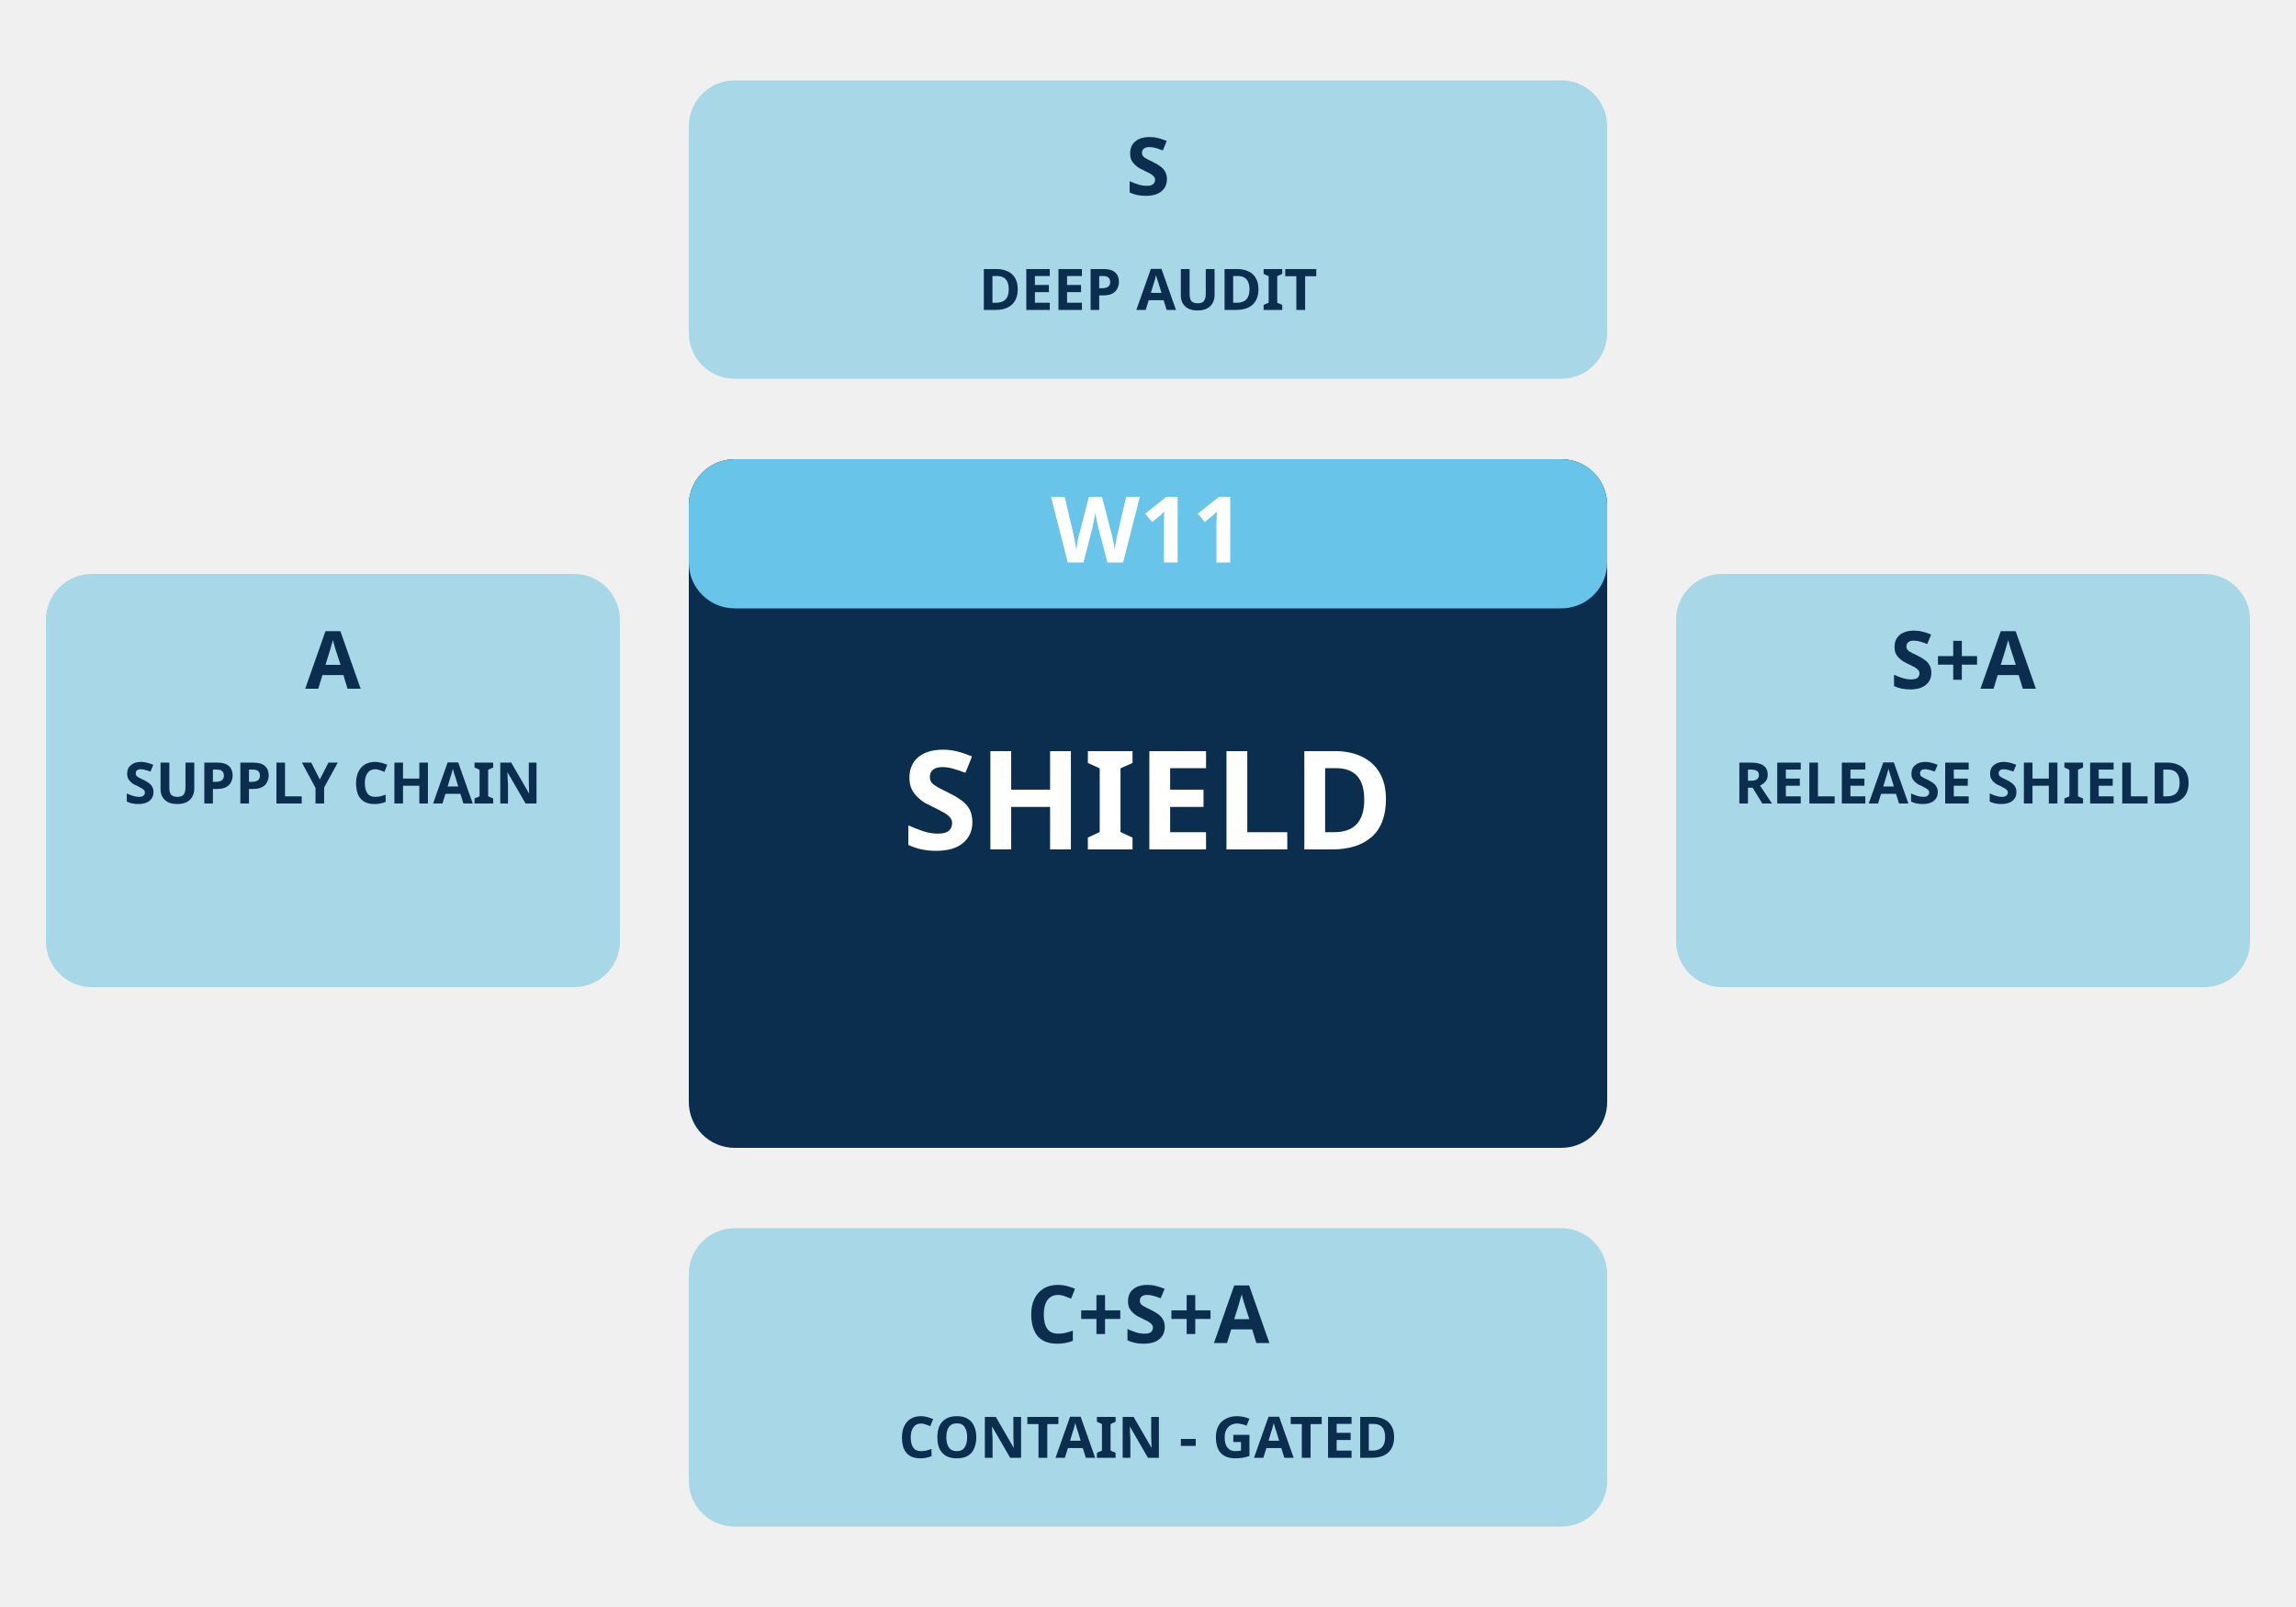
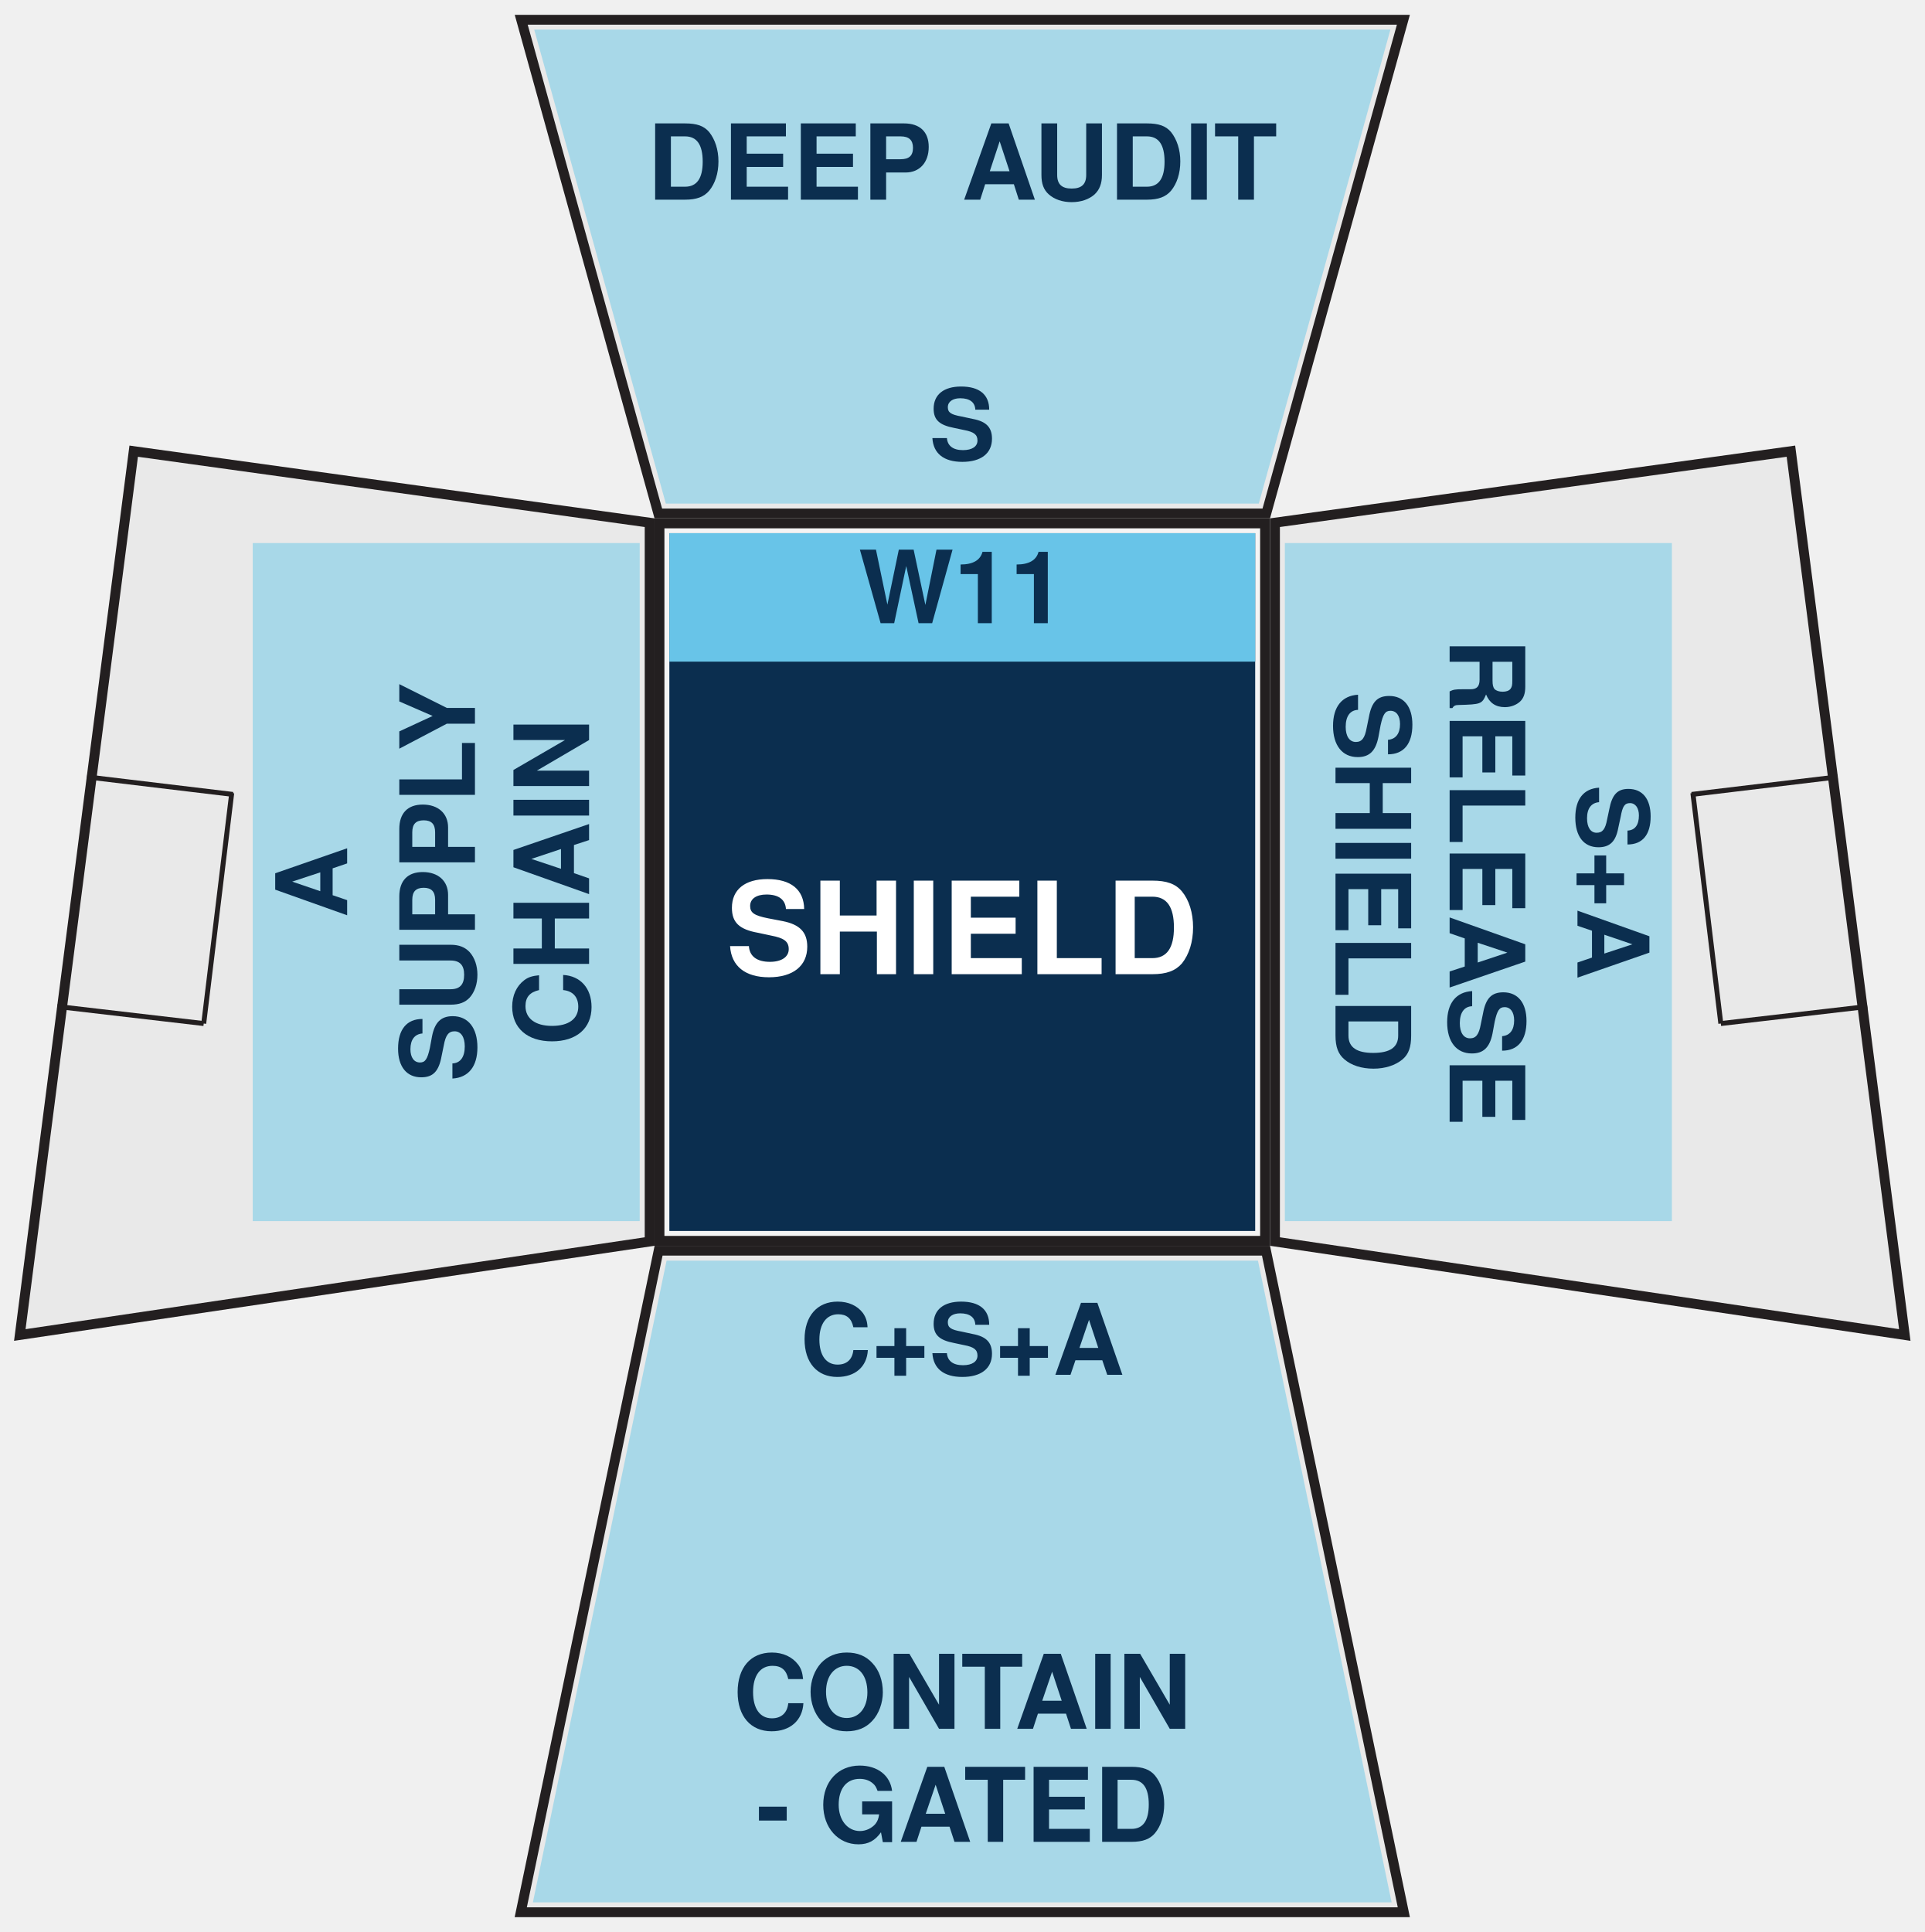
- <svg xmlns="http://www.w3.org/2000/svg" width="200" height="140" viewBox="0 0 200 140" role="img" aria-labelledby="title desc">
-   <style>.id{font:700 8px sans-serif;fill:#fff}.name{font:700 12px sans-serif;fill:#fff}.mod{font:700 7px sans-serif;fill:#0B2E4F;text-anchor:middle}.action{font:700 5px sans-serif;fill:#0B2E4F;text-anchor:middle}</style>
-   <rect x="60" y="40" width="80" height="60" rx="4" fill="#0B2E4F" />
-   <rect x="60" y="40" width="80" height="13" rx="4" fill="#68C4E8" />
-   <text x="100" y="49" class="id" text-anchor="middle">W11</text>
-   <text x="100" y="74" class="name" text-anchor="middle">SHIELD</text>
-   <rect x="60" y="7" width="80" height="26" rx="4" fill="#A8D8E8" />
-   <text x="100.0" y="17" class="mod">S</text>
-   <text x="100.0" y="27" class="action" textLength="75" lengthAdjust="spacingAndGlyphs">DEEP AUDIT</text>
-   <rect x="4" y="50" width="50" height="36" rx="4" fill="#A8D8E8" />
-   <text x="29.0" y="60" class="mod">A</text>
-   <text x="29.0" y="70" class="action" textLength="45" lengthAdjust="spacingAndGlyphs">SUPPLY CHAIN</text>
-   <rect x="146" y="50" width="50" height="36" rx="4" fill="#A8D8E8" />
-   <text x="171.0" y="60" class="mod">S+A</text>
-   <text x="171.0" y="70" class="action" textLength="45" lengthAdjust="spacingAndGlyphs">RELEASE SHIELD</text>
-   <rect x="60" y="107" width="80" height="26" rx="4" fill="#A8D8E8" />
-   <text x="100.0" y="117" class="mod">C+S+A</text>
-   <text x="100.0" y="127" class="action" textLength="75" lengthAdjust="spacingAndGlyphs">CONTAIN - GATED</text>
+ <svg xmlns="http://www.w3.org/2000/svg" width="97.387pt" height="97.762pt" viewBox="19.836 471.09 97.387 97.762" role="img" aria-labelledby="title desc">
+   <path fill-rule="nonzero" fill="rgb(95.686%, 95.609%, 95.628%)" fill-opacity="1" d="M 53.207 533.879 L 83.852 533.879 L 83.852 497.57 L 53.207 497.57 Z M 53.207 533.879 " />
+   <path fill-rule="nonzero" fill="rgb(13.73%, 12.16%, 12.549%)" fill-opacity="1" d="M 84.102 497.32 L 52.957 497.32 L 52.957 534.129 L 84.102 534.129 Z M 83.602 533.629 L 53.457 533.629 L 53.457 497.824 L 83.602 497.824 Z M 83.602 533.629 " />
+   <path fill-rule="nonzero" fill="rgb(91.364%, 91.206%, 91.246%)" fill-opacity="1" d="M 84.352 533.914 L 84.352 497.539 L 110.461 493.922 L 116.223 538.641 Z M 84.352 533.914 " />
+   <path fill-rule="nonzero" fill="rgb(13.73%, 12.16%, 12.549%)" fill-opacity="1" d="M 110.676 493.637 L 84.102 497.32 L 84.102 534.129 L 116.512 538.938 Z M 110.246 494.203 L 115.934 538.348 L 84.602 533.699 L 84.602 497.758 " />
+   <path fill-rule="nonzero" fill="rgb(91.364%, 91.206%, 91.246%)" fill-opacity="1" d="M 53.148 497.074 L 46.211 472.09 L 90.852 472.09 L 83.914 497.074 Z M 53.148 497.074 " />
+   <path fill-rule="nonzero" fill="rgb(13.73%, 12.16%, 12.549%)" fill-opacity="1" d="M 91.18 471.84 L 45.883 471.84 L 52.957 497.32 L 84.102 497.32 Z M 90.523 472.34 L 83.723 496.824 L 53.34 496.824 L 46.539 472.34 " />
+   <path fill-rule="nonzero" fill="rgb(91.364%, 91.206%, 91.246%)" fill-opacity="1" d="M 46.188 567.852 L 53.16 534.379 L 83.898 534.379 L 90.871 567.852 Z M 46.188 567.852 " />
+   <path fill-rule="nonzero" fill="rgb(13.73%, 12.16%, 12.549%)" fill-opacity="1" d="M 84.102 534.129 L 52.961 534.129 L 45.879 568.102 L 91.18 568.102 Z M 83.695 534.625 L 90.566 567.602 L 46.496 567.602 L 53.363 534.625 " />
+   <path fill="none" stroke-width="2.5" stroke-linecap="butt" stroke-linejoin="miter" stroke="rgb(13.73%, 12.16%, 12.549%)" stroke-opacity="1" stroke-miterlimit="10" d="M 1129.575 3313.239 L 1055.657 3304.361 " transform="matrix(0.0998785, 0, 0, -0.0998785, 0, 841.3237)" />
+   <path fill="none" stroke-width="2.5" stroke-linecap="butt" stroke-linejoin="miter" stroke="rgb(13.73%, 12.16%, 12.549%)" stroke-opacity="1" stroke-miterlimit="10" d="M 1144.633 3196.925 L 1070.441 3188.282 " transform="matrix(0.0998785, 0, 0, -0.0998785, 0, 841.3237)" />
+   <path fill="none" stroke-width="2.5" stroke-linecap="butt" stroke-linejoin="miter" stroke="rgb(13.73%, 12.16%, 12.549%)" stroke-opacity="1" stroke-miterlimit="10" d="M 1070.441 3188.282 L 1056.283 3305.065 " transform="matrix(0.0998785, 0, 0, -0.0998785, 0, 841.3237)" />
+   <path fill-rule="nonzero" fill="rgb(91.364%, 91.206%, 91.246%)" fill-opacity="1" d="M 26.602 493.918 L 52.707 497.539 L 52.707 533.91 L 20.836 538.641 Z M 26.602 493.918 " />
+   <path fill-rule="nonzero" fill="rgb(13.73%, 12.16%, 12.549%)" fill-opacity="1" d="M 26.387 493.637 L 20.547 538.938 L 52.957 534.129 L 52.957 497.32 Z M 26.816 494.203 L 52.461 497.758 L 52.461 533.699 L 21.129 538.348 " />
+   <path fill="none" stroke-width="2.5" stroke-linecap="butt" stroke-linejoin="miter" stroke="rgb(13.73%, 12.16%, 12.549%)" stroke-opacity="1" stroke-miterlimit="10" d="M 242.678 3313.239 L 316.635 3304.361 " transform="matrix(0.0998785, 0, 0, -0.0998785, 0, 841.3237)" />
+   <path fill="none" stroke-width="2.5" stroke-linecap="butt" stroke-linejoin="miter" stroke="rgb(13.73%, 12.16%, 12.549%)" stroke-opacity="1" stroke-miterlimit="10" d="M 227.659 3196.925 L 301.812 3188.282 " transform="matrix(0.0998785, 0, 0, -0.0998785, 0, 841.3237)" />
+   <path fill="none" stroke-width="2.5" stroke-linecap="butt" stroke-linejoin="miter" stroke="rgb(13.73%, 12.16%, 12.549%)" stroke-opacity="1" stroke-miterlimit="10" d="M 301.812 3188.282 L 316.009 3305.065 " transform="matrix(0.0998785, 0, 0, -0.0998785, 0, 841.3237)" />
+   <g transform="translate(0 841.89) scale(1 -1)">
+     <rect x="53.707" y="308.511" width="29.645" height="35.309" fill="#0B2E4F" />
+     <rect x="53.707" y="337.32" width="29.645" height="6.5" fill="#68C4E8" />
+     <text transform="translate(68.5293 339.2666) scale(1 -1)" text-anchor="middle" font-family="Helvetica,Arial,sans-serif" font-weight="700" font-size="5.10" fill="#0B2E4F">W11</text>
+     <text transform="translate(68.5293 321.5046) scale(1 -1)" text-anchor="middle" font-family="Helvetica,Arial,sans-serif" font-weight="700" font-size="6.50" fill="#FFFFFF">SHIELD</text>
+     <rect x="84.852" y="309.011" width="19.586" height="34.309" fill="#A8D8E8" />
+     <g transform="translate(94.64452 326.1654)">
+       <g transform="rotate(-90)">
+         <text transform="translate(0 5.015457) scale(1 -1)" text-anchor="middle" font-family="Helvetica,Arial,sans-serif" font-weight="700" font-size="5.00" fill="#0B2E4F">S+A</text>
+         <text transform="translate(0 -1.453875) scale(1 -1)" text-anchor="middle" font-family="Helvetica,Arial,sans-serif" font-weight="700" font-size="5.25" fill="#0B2E4F">RELEASE</text>
+         <text transform="translate(0 -7.228875) scale(1 -1)" text-anchor="middle" font-family="Helvetica,Arial,sans-serif" font-weight="700" font-size="5.25" fill="#0B2E4F">SHIELD</text>
+       </g>
+     </g>
+     <path d="M 53.529 345.316 L 46.869 369.3 L 90.194 369.3 L 83.534 345.316 Z" fill="#A8D8E8" />
+     <text transform="translate(68.5293 347.5383) scale(1 -1)" text-anchor="middle" font-family="Helvetica,Arial,sans-serif" font-weight="700" font-size="5.00" fill="#0B2E4F">S</text>
+     <text transform="translate(68.53125 360.696) scale(1 -1)" text-anchor="middle" font-family="Helvetica,Arial,sans-serif" font-weight="700" font-size="5.30" fill="#0B2E4F">DEEP AUDIT</text>
+     <path d="M 46.802 274.538 L 53.567 307.011 L 83.492 307.011 L 90.256 274.538 Z" fill="#A8D8E8" />
+     <text transform="translate(68.5293 301.2336) scale(1 -1)" text-anchor="middle" font-family="Helvetica,Arial,sans-serif" font-weight="700" font-size="5.00" fill="#0B2E4F">C+S+A</text>
+     <text transform="translate(68.5293 283.3198) scale(1 -1)" text-anchor="middle" font-family="Helvetica,Arial,sans-serif" font-weight="700" font-size="5.20" fill="#0B2E4F">CONTAIN</text>
+     <text transform="translate(68.5293 277.5998) scale(1 -1)" text-anchor="middle" font-family="Helvetica,Arial,sans-serif" font-weight="700" font-size="5.20" fill="#0B2E4F">- GATED</text>
+     <rect x="32.625" y="309.011" width="19.582" height="34.309" fill="#A8D8E8" />
+     <g transform="translate(42.41601 326.1654)">
+       <g transform="rotate(90)">
+         <text transform="translate(0 5.013519) scale(1 -1)" text-anchor="middle" font-family="Helvetica,Arial,sans-serif" font-weight="700" font-size="5.00" fill="#0B2E4F">A</text>
+         <text transform="translate(0 -1.453875) scale(1 -1)" text-anchor="middle" font-family="Helvetica,Arial,sans-serif" font-weight="700" font-size="5.25" fill="#0B2E4F">SUPPLY</text>
+         <text transform="translate(0 -7.228875) scale(1 -1)" text-anchor="middle" font-family="Helvetica,Arial,sans-serif" font-weight="700" font-size="5.25" fill="#0B2E4F">CHAIN</text>
+       </g>
+     </g>
+   </g>
</svg>
